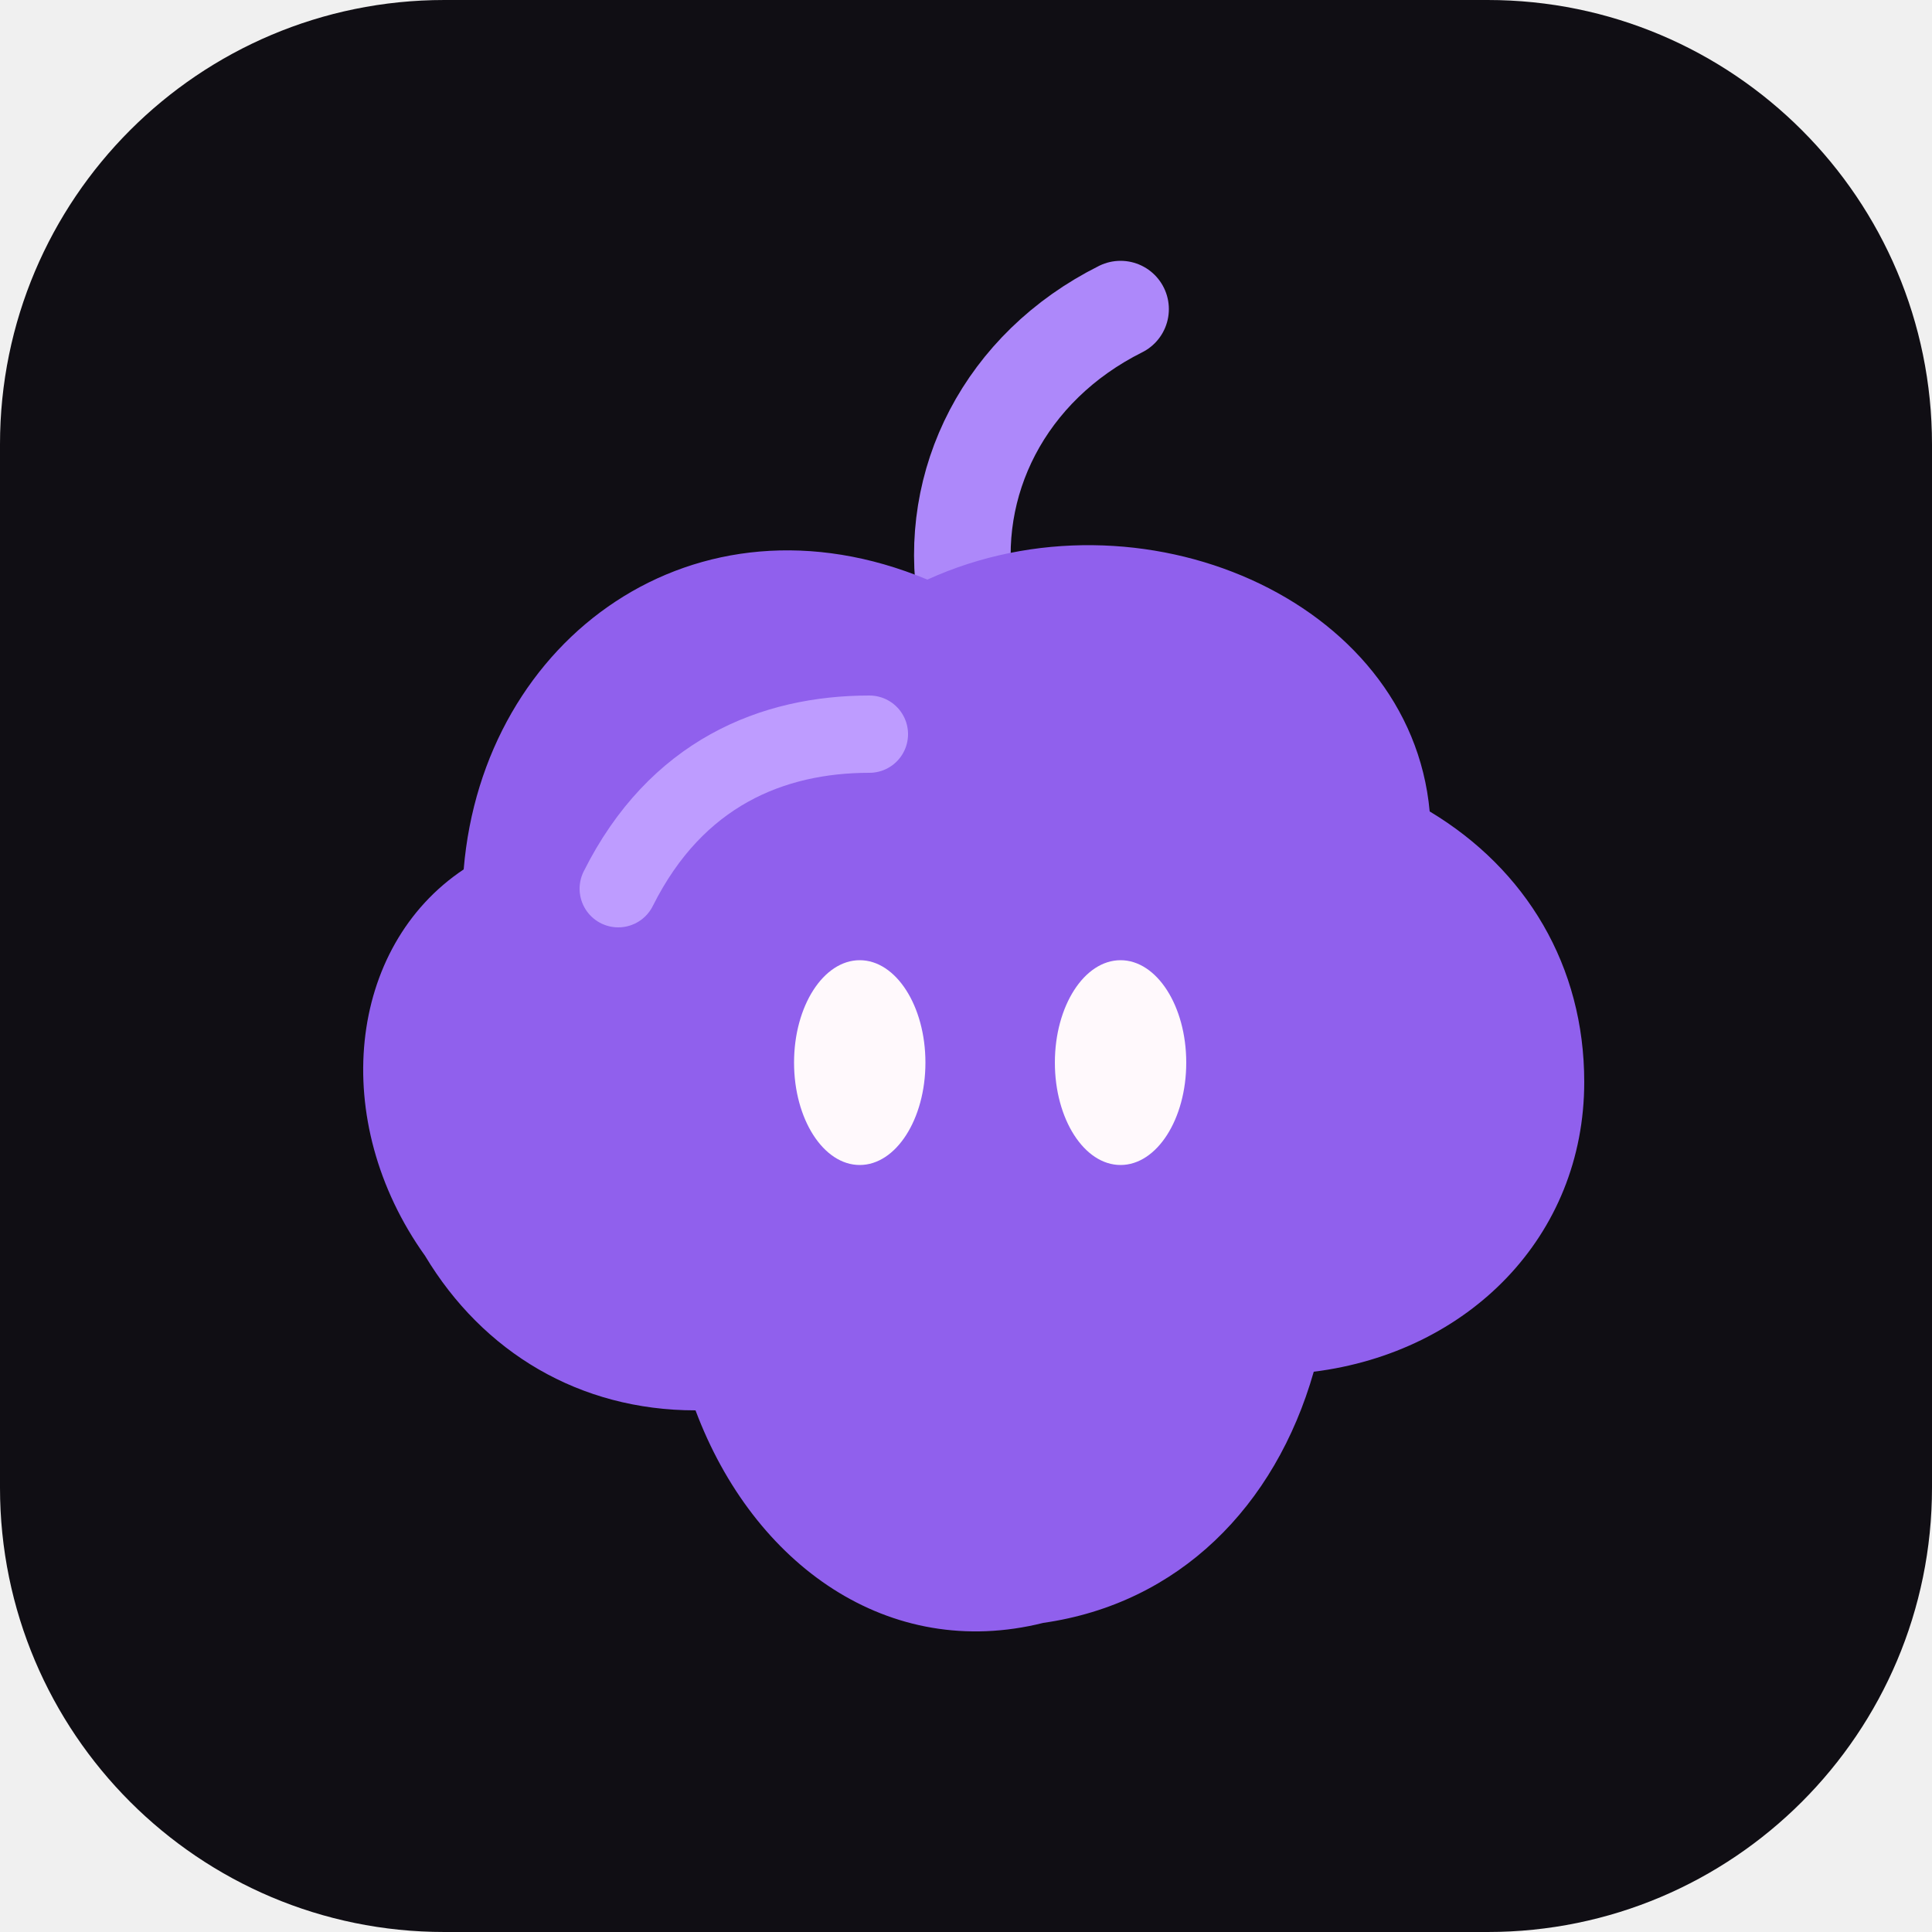
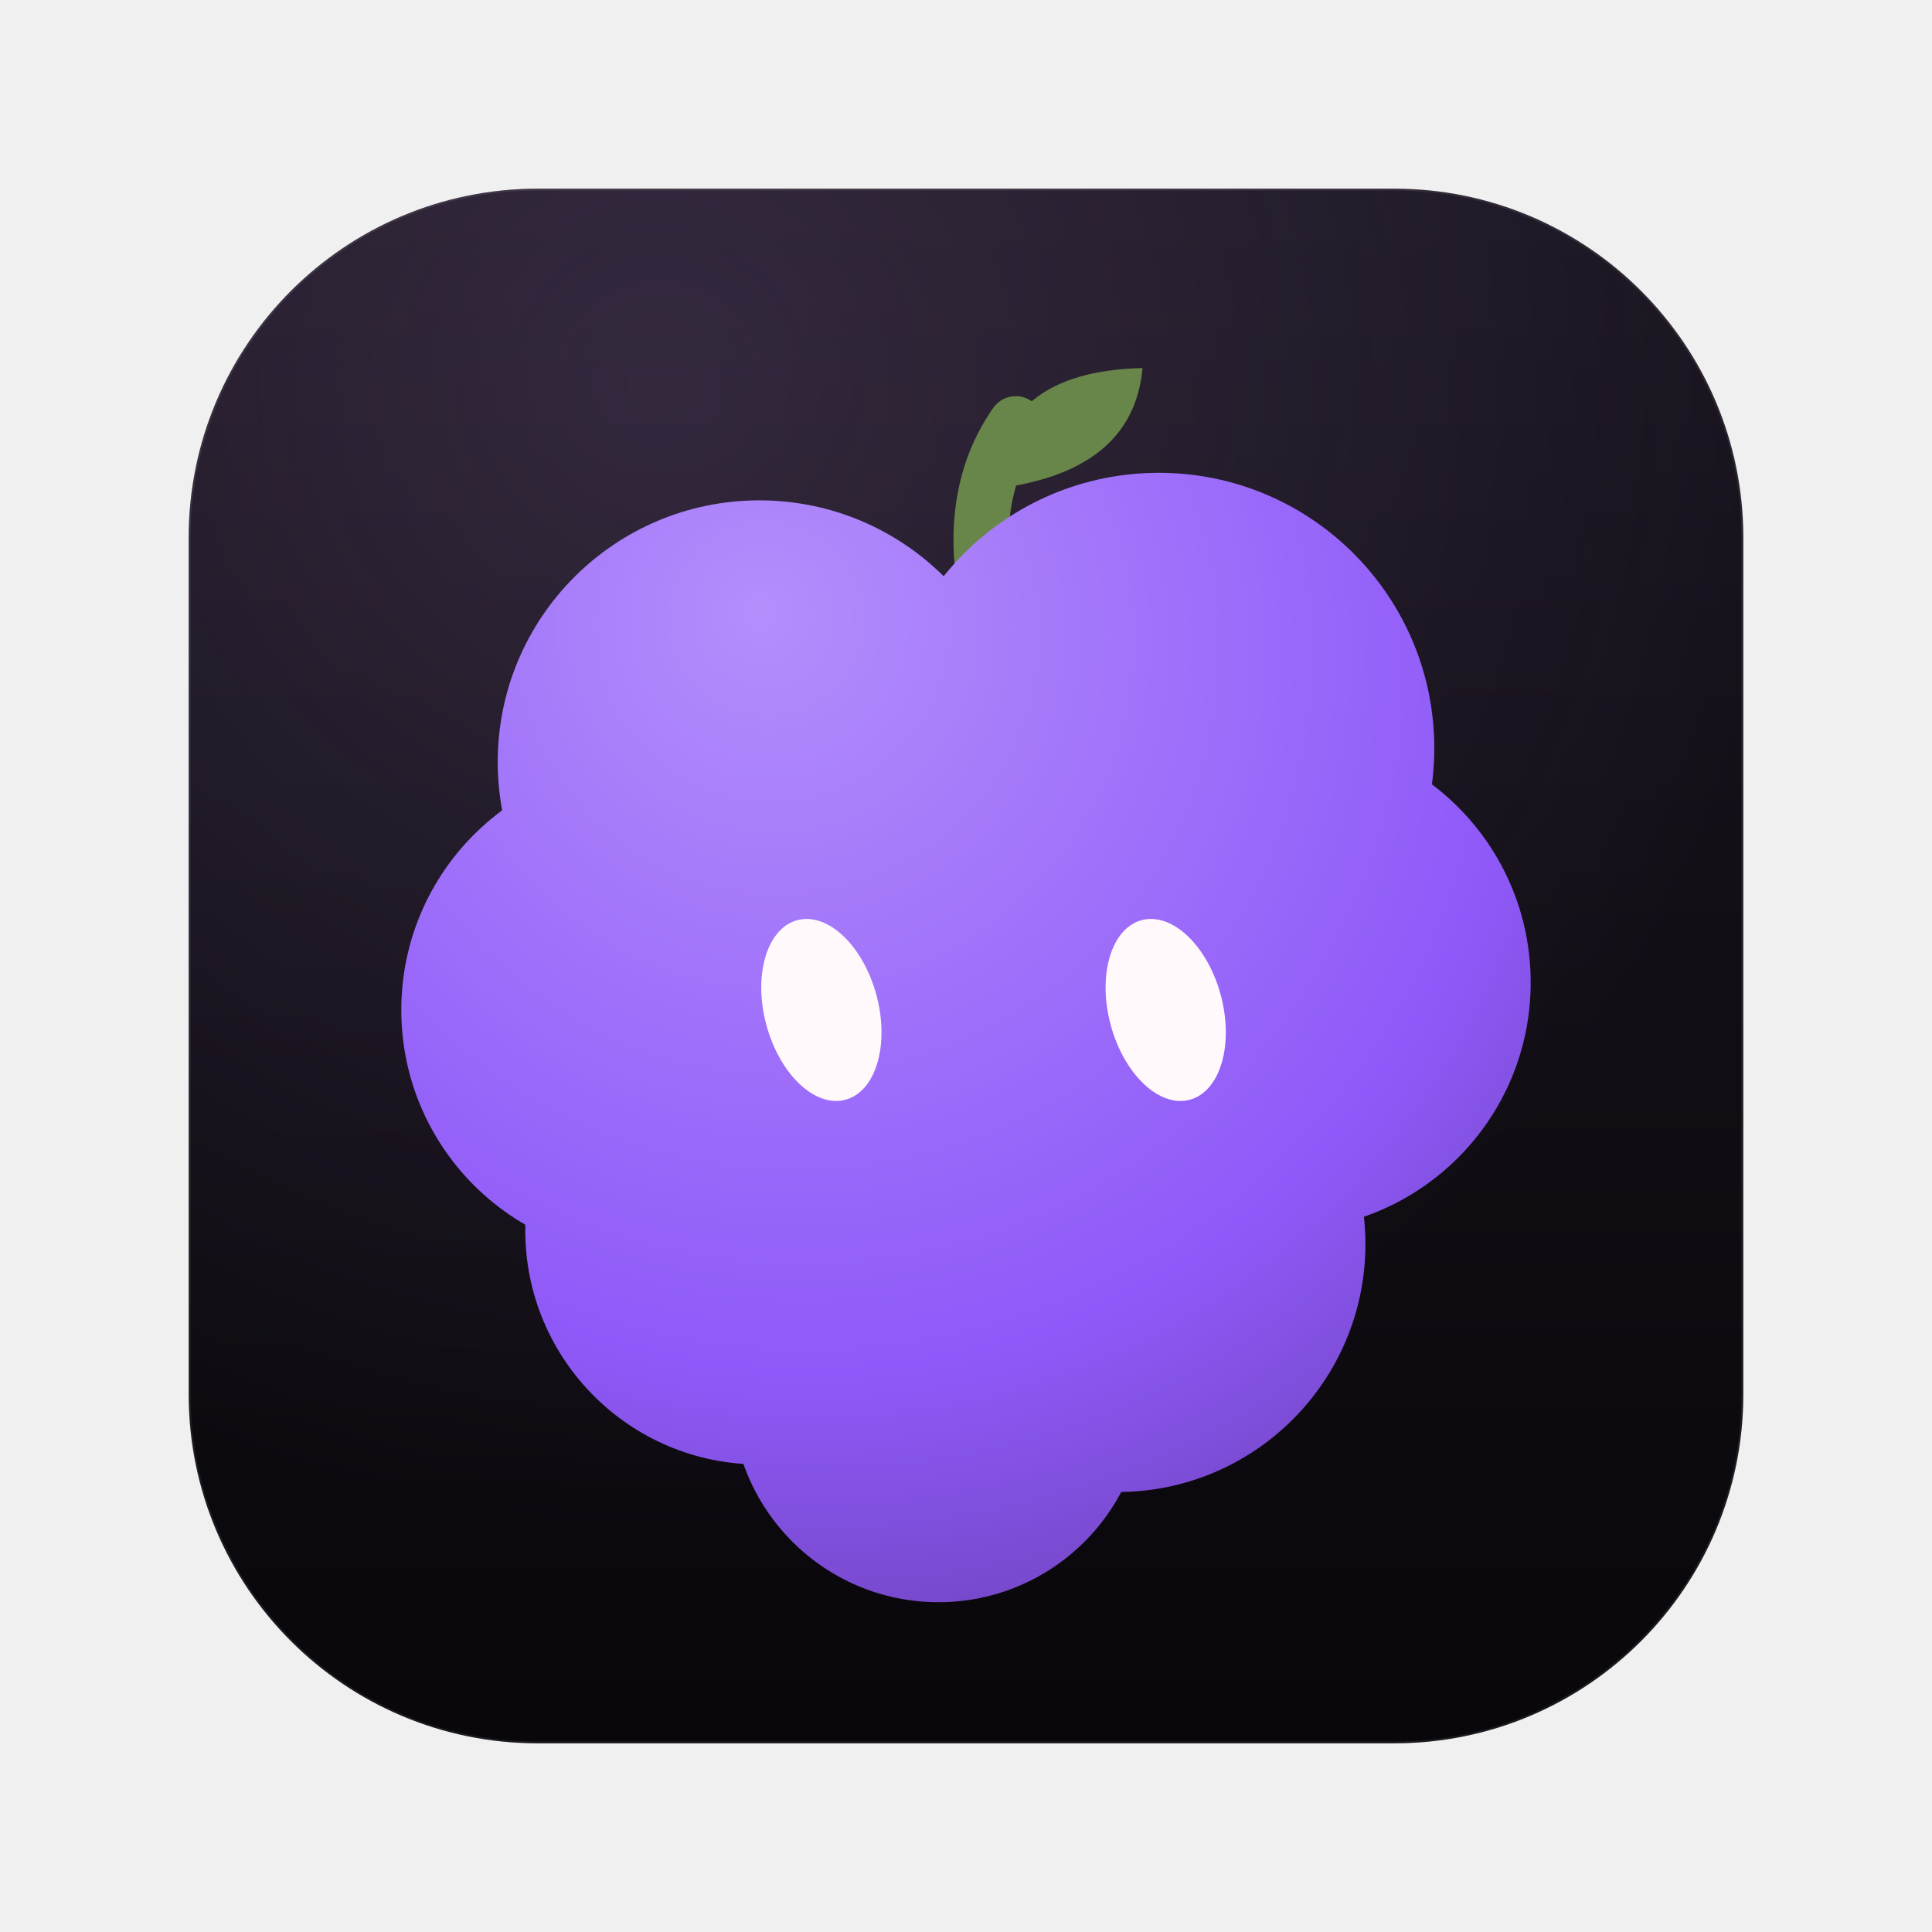
- <svg xmlns="http://www.w3.org/2000/svg" width="100" height="100" viewBox="0 0 100 100">
-   <rect width="100" height="100" rx="23" fill="#100e14" />
-   <path d="M50 31c-1-6 2-12 8-15" fill="none" stroke="#ad88fa" stroke-width="5" stroke-linecap="round" />
-   <path d="M48 30c-12-5-23 3-24 15-6 4-7 13-2 20 3 5 8 8 14 8 3 8 10 13 18 11 7-1 12-6 14-13 8-1 14-7 14-15 0-6-3-11-8-14-1-11-15-17-26-12z" fill="#9060ed" />
-   <path d="M32 46c3-6 8-8 13-8" fill="none" stroke="#be9cff" stroke-width="4" stroke-linecap="round" />
-   <ellipse cx="44.5" cy="55" rx="3.4" ry="5.3" fill="#fff9fc" />
-   <ellipse cx="58" cy="55" rx="3.4" ry="5.3" fill="#fff9fc" />
+ <svg xmlns="http://www.w3.org/2000/svg" width="1024" height="1024" viewBox="0 0 1024 1024">
+   <defs>
+     <linearGradient id="obsidian" x1="0" y1="0" x2="0" y2="1">
+       <stop offset="0" stop-color="#1a1520" />
+       <stop offset="1" stop-color="#09070b" />
+     </linearGradient>
+     <radialGradient id="sheen" cx="0.3" cy="0.12" r="0.75">
+       <stop offset="0" stop-color="#c498e5" stop-opacity="0.16" />
+       <stop offset="1" stop-color="#c498e5" stop-opacity="0" />
+     </radialGradient>
+     <radialGradient id="berry" gradientUnits="userSpaceOnUse" cx="38" cy="30" r="71" fx="33" fy="24">
+       <stop offset="0" stop-color="#b38efb" />
+       <stop offset="0.72" stop-color="#8f59f9" />
+       <stop offset="1" stop-color="#7245c2" />
+     </radialGradient>
+   </defs>
+   <rect x="100" y="100" width="824" height="824" rx="185" fill="url(#obsidian)" />
+   <rect x="100" y="100" width="824" height="824" rx="185" fill="url(#sheen)" />
+   <rect x="100.5" y="100.5" width="823" height="823" rx="184.5" fill="none" stroke="#ffffff" stroke-opacity="0.08" />
+   <g transform="translate(512 528) scale(7.3) translate(-48 -52)">
+     <g transform="translate(49 21.8) rotate(-18)">
+       <path d="M0 4C0-2 2-7 6-10" fill="none" stroke="#69864a" stroke-width="4" stroke-linecap="round" />
+       <path d="M3-6Q6-14 16-11Q13-4 3-6Z" fill="#69864a" />
+     </g>
+     <g fill="url(#berry)">
+       <circle cx="33" cy="35" r="19" />
+       <circle cx="62" cy="34" r="20" />
+       <circle cx="25" cy="53" r="18" />
+       <circle cx="71" cy="51" r="18" />
+       <circle cx="45" cy="54" r="24" />
+       <circle cx="33" cy="69" r="17" />
+       <circle cx="59" cy="70" r="18" />
+       <circle cx="46" cy="81" r="15" />
+     </g>
+     <g fill="#fff9fc">
+       <ellipse cx="37.5" cy="53" rx="4.14" ry="6.75" transform="rotate(-15 37.5 53)" />
+       <ellipse cx="62.5" cy="53" rx="4.14" ry="6.75" transform="rotate(-15 62.5 53)" />
+     </g>
+   </g>
</svg>
